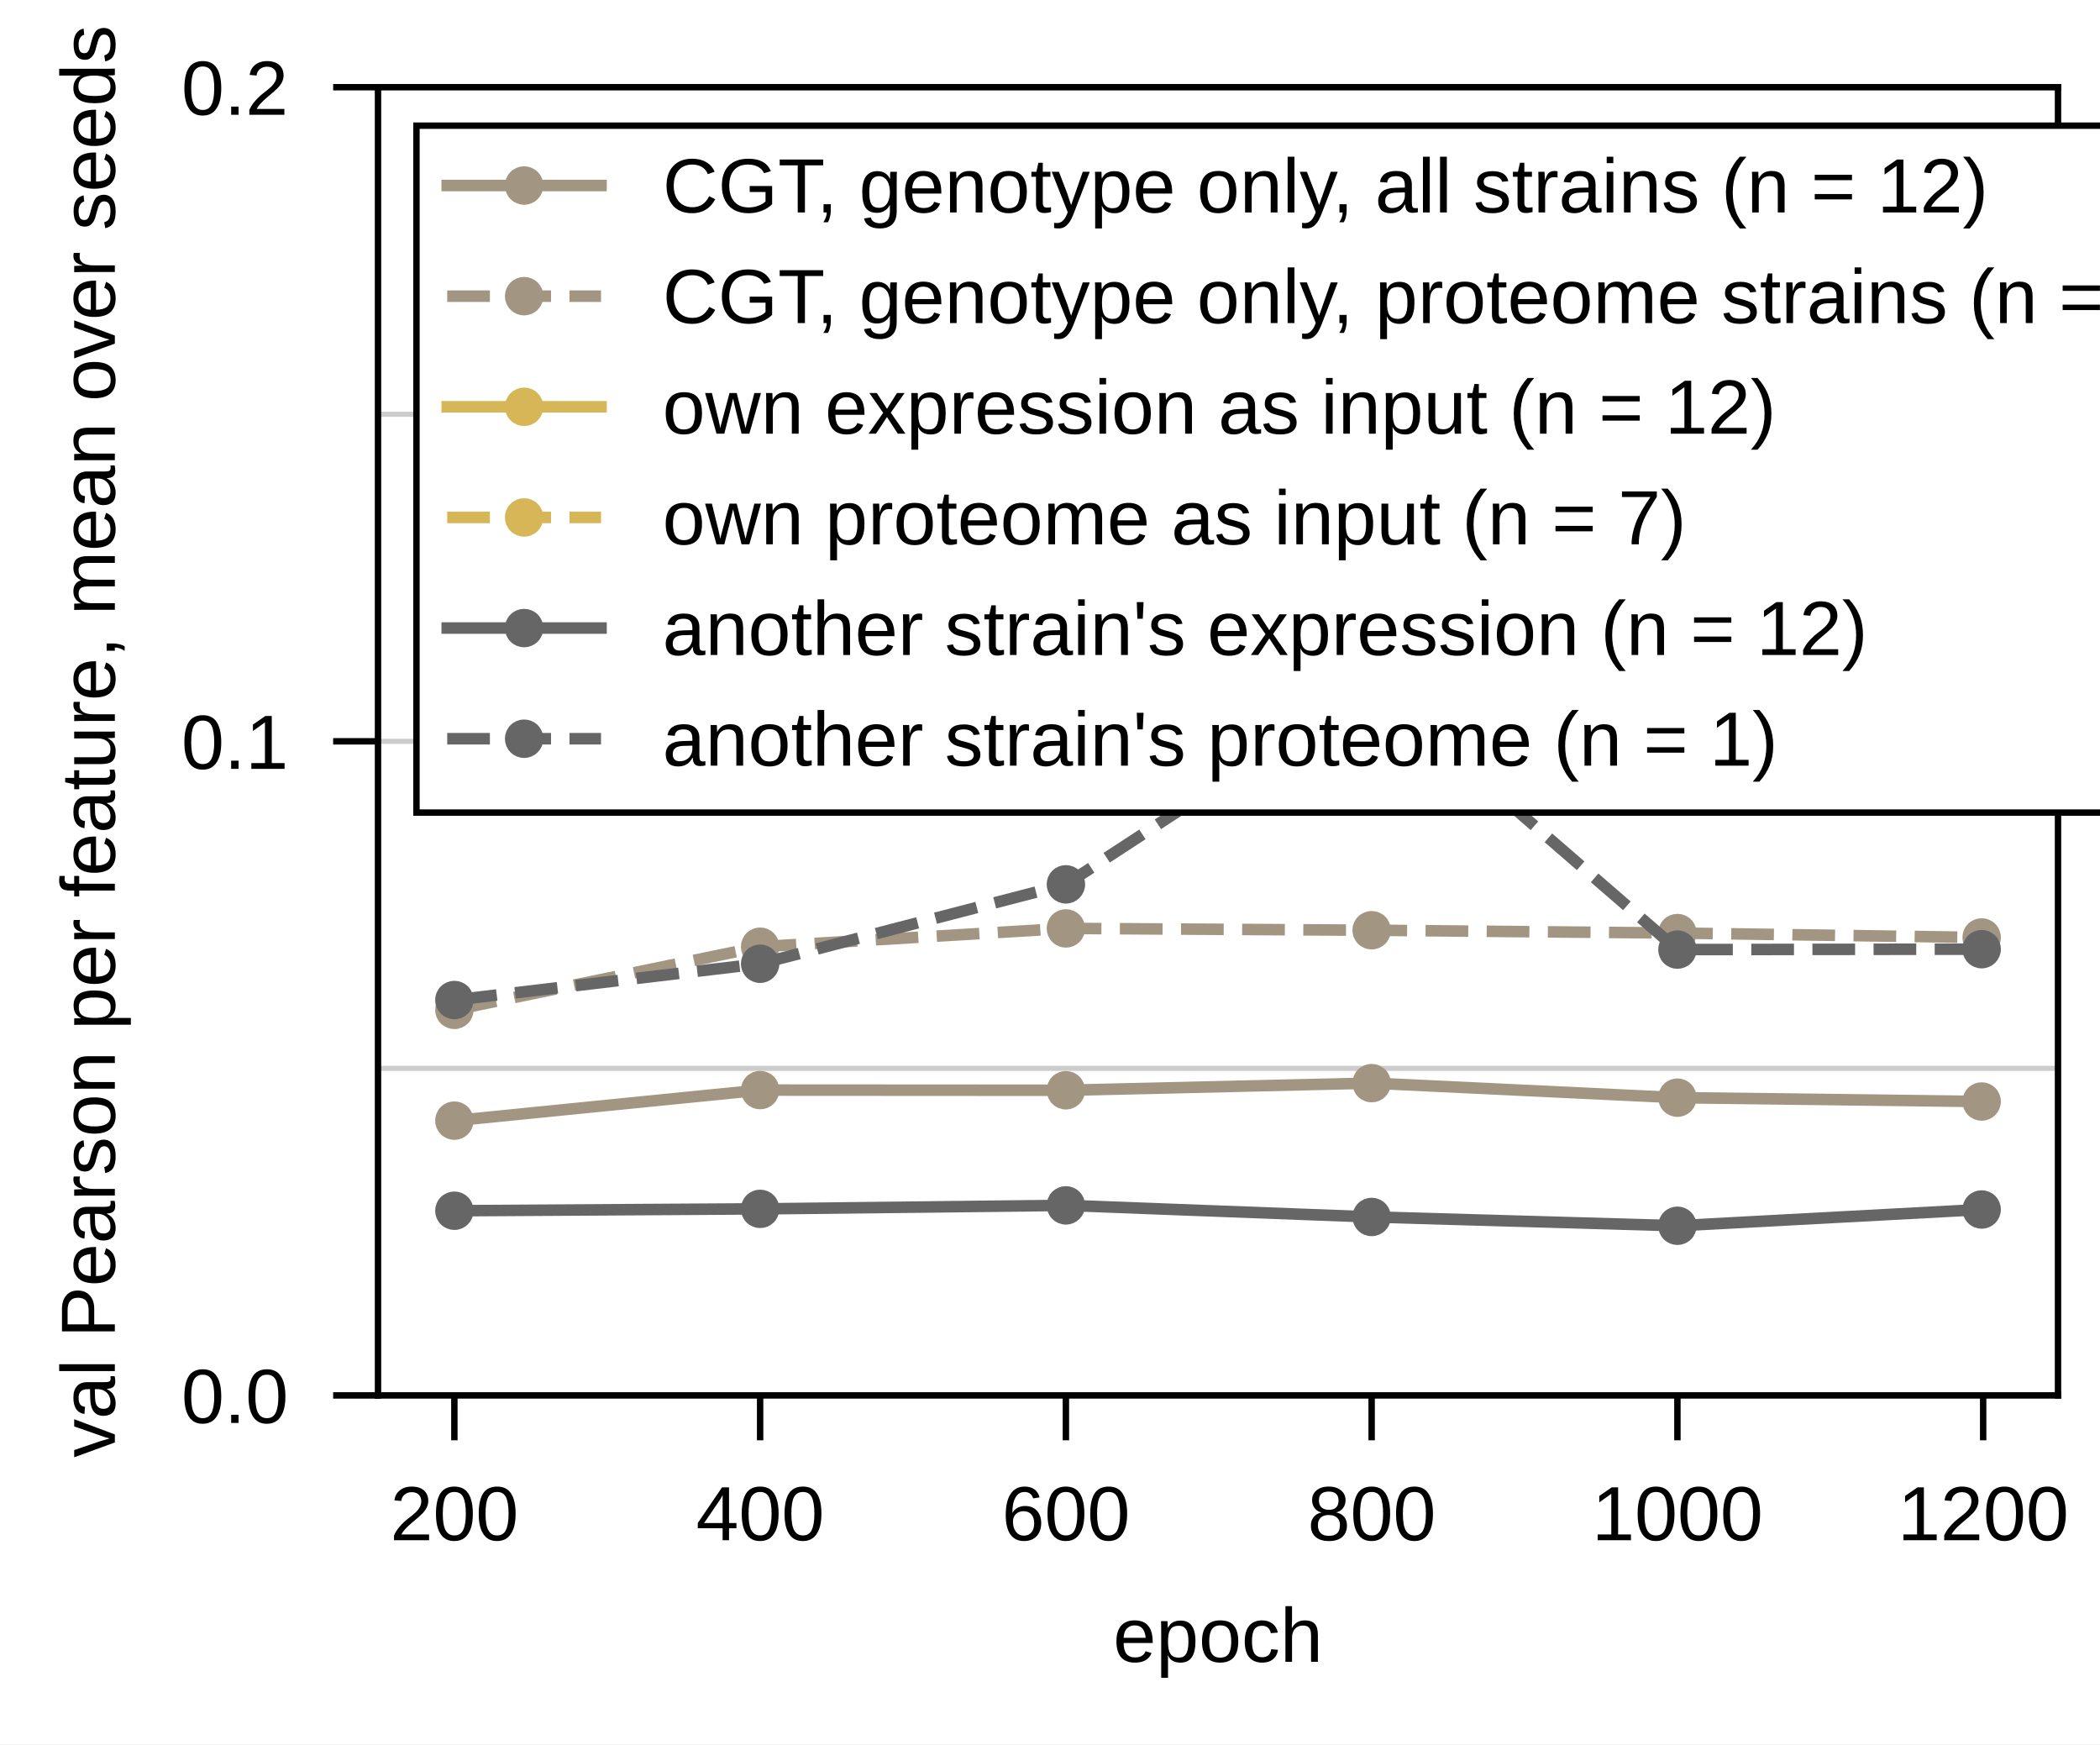
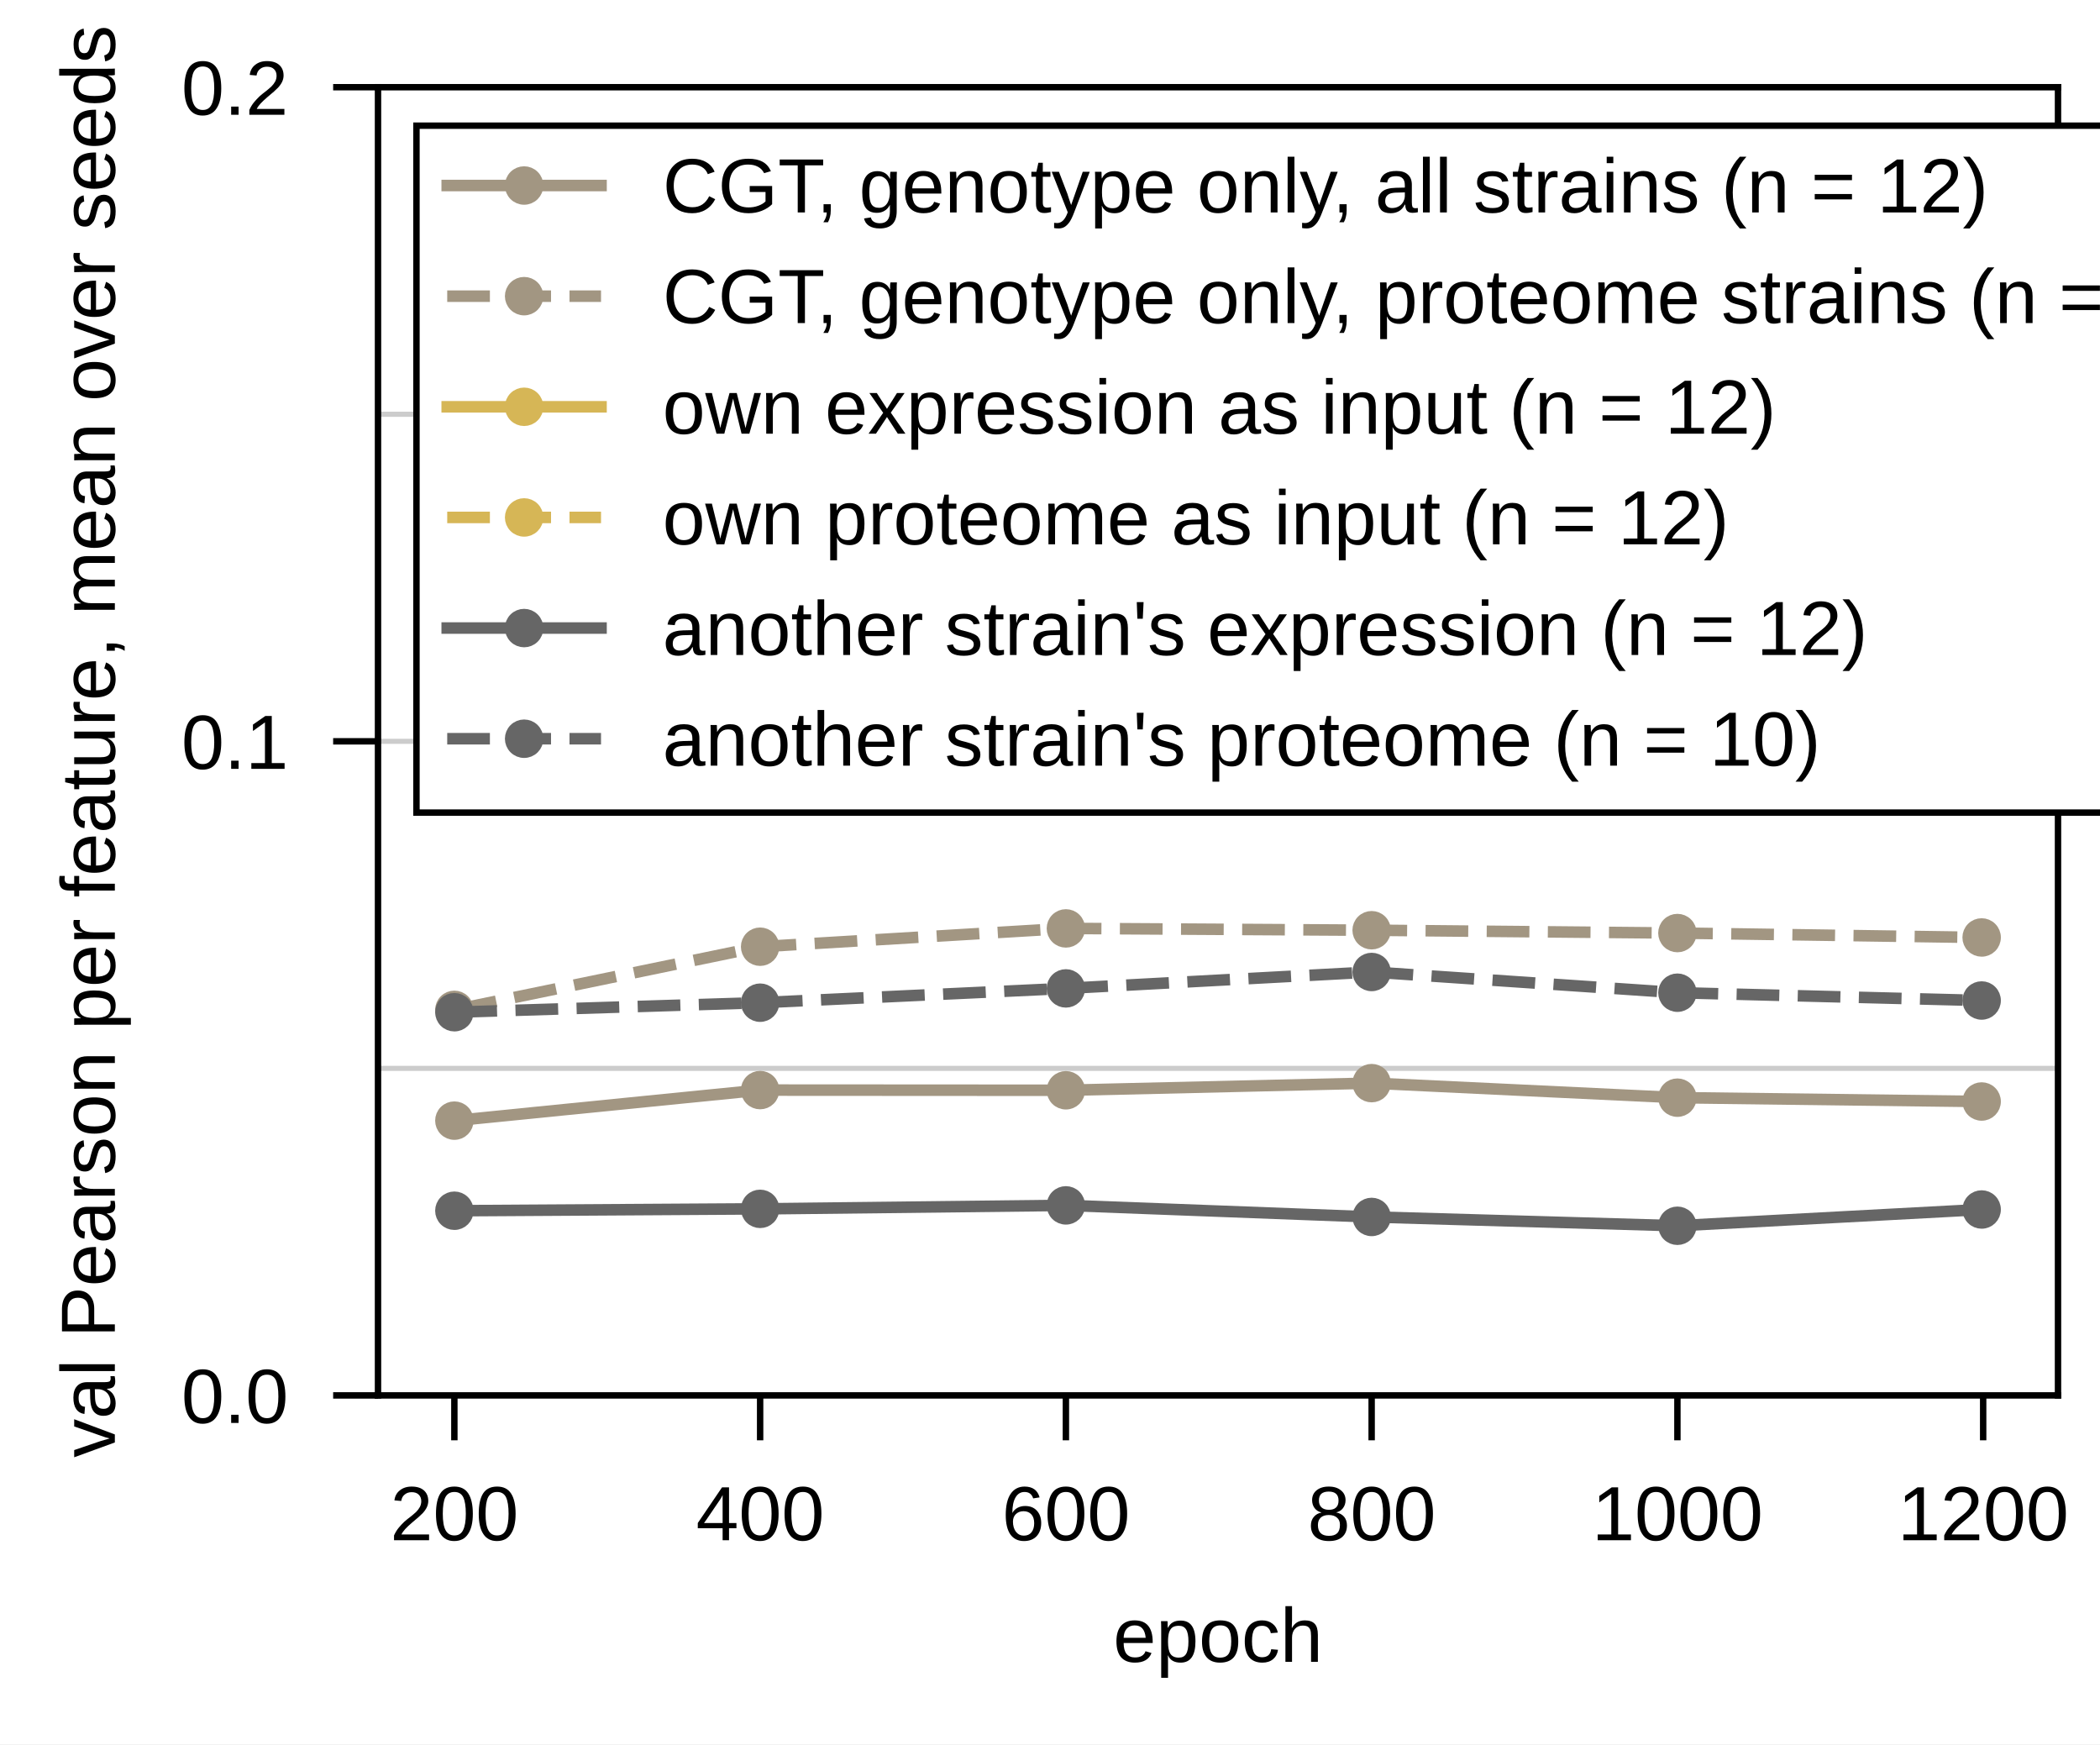
<svg xmlns="http://www.w3.org/2000/svg" xmlns:xlink="http://www.w3.org/1999/xlink" width="227.559" height="188.976" viewBox="0 0 227.559 188.976" version="1.1">
  <g transform="scale(1.388889)">
    <defs>
      <style type="text/css">*{stroke-linejoin: round; stroke-linecap: butt}</style>
    </defs>
    <g id="figure_1">
      <g id="patch_1">
        <path d="M 0 136.063  L 163.843 136.063  L 163.843 0  L 0 0  z " style="fill: #ffffff" />
      </g>
      <g id="axes_1">
        <g id="patch_2">
          <path d="M 29.492 108.85  L 160.566 108.85  L 160.566 6.803  L 29.492 6.803  z " style="fill: #ffffff" />
        </g>
        <g id="matplotlib.axis_1">
          <g id="xtick_1">
            <g id="line2d_1">
              <defs>
                <path id="md8c7d07481" d="M 0 0  L 0 3.5  " style="stroke: #000000; stroke-width: 0.5" />
              </defs>
              <g>
                <use xlink:href="#md8c7d07481" x="35.45" y="108.85" style="stroke: #000000; stroke-width: 0.5" />
              </g>
            </g>
            <g id="text_1">
              <text style="font-size: 6px; font-family: 'Arial'; text-anchor: middle" x="35.45" y="120.145" transform="rotate(-0 35.44956 120.1451)">200</text>
            </g>
          </g>
          <g id="xtick_2">
            <g id="line2d_2">
              <g>
                <use xlink:href="#md8c7d07481" x="59.305" y="108.85" style="stroke: #000000; stroke-width: 0.5" />
              </g>
            </g>
            <g id="text_2">
              <text style="font-size: 6px; font-family: 'Arial'; text-anchor: middle" x="59.305" y="120.145" transform="rotate(-0 59.30506 120.1451)">400</text>
            </g>
          </g>
          <g id="xtick_3">
            <g id="line2d_3">
              <g>
                <use xlink:href="#md8c7d07481" x="83.161" y="108.85" style="stroke: #000000; stroke-width: 0.5" />
              </g>
            </g>
            <g id="text_3">
              <text style="font-size: 6px; font-family: 'Arial'; text-anchor: middle" x="83.161" y="120.145" transform="rotate(-0 83.16055 120.1451)">600</text>
            </g>
          </g>
          <g id="xtick_4">
            <g id="line2d_4">
              <g>
                <use xlink:href="#md8c7d07481" x="107.016" y="108.85" style="stroke: #000000; stroke-width: 0.5" />
              </g>
            </g>
            <g id="text_4">
              <text style="font-size: 6px; font-family: 'Arial'; text-anchor: middle" x="107.016" y="120.145" transform="rotate(-0 107.016 120.1451)">800</text>
            </g>
          </g>
          <g id="xtick_5">
            <g id="line2d_5">
              <g>
                <use xlink:href="#md8c7d07481" x="130.872" y="108.85" style="stroke: #000000; stroke-width: 0.5" />
              </g>
            </g>
            <g id="text_5">
              <text style="font-size: 6px; font-family: 'Arial'; text-anchor: middle" x="130.872" y="120.145" transform="rotate(-0 130.8715 120.1451)">1000</text>
            </g>
          </g>
          <g id="xtick_6">
            <g id="line2d_6">
              <g>
                <use xlink:href="#md8c7d07481" x="154.727" y="108.85" style="stroke: #000000; stroke-width: 0.5" />
              </g>
            </g>
            <g id="text_6">
              <text style="font-size: 6px; font-family: 'Arial'; text-anchor: middle" x="154.727" y="120.145" transform="rotate(-0 154.727 120.1451)">1200</text>
            </g>
          </g>
          <g id="text_7">
            <text style="font-size: 6px; font-family: 'Arial'; text-anchor: middle" x="95.029" y="129.632" transform="rotate(-0 95.02866 129.6323)">epoch</text>
          </g>
        </g>
        <g id="matplotlib.axis_2">
          <g id="ytick_1">
            <g id="line2d_7">
              <path d="M 29.492 108.85  L 160.566 108.85  " clip-path="url(#p4ab42ad04a)" style="fill: none; stroke: #cccccc; stroke-width: 0.4; stroke-linecap: square" />
            </g>
            <g id="line2d_8">
              <defs>
                <path id="m6e5f8efcf6" d="M 0 0  L -3.5 0  " style="stroke: #000000; stroke-width: 0.5" />
              </defs>
              <g>
                <use xlink:href="#m6e5f8efcf6" x="29.492" y="108.85" style="stroke: #000000; stroke-width: 0.5" />
              </g>
            </g>
            <g id="text_8">
              <text style="font-size: 6px; font-family: 'Arial'; text-anchor: end" x="22.492" y="110.998" transform="rotate(-0 22.49165 110.9977)">0.0</text>
            </g>
          </g>
          <g id="ytick_2">
            <g id="line2d_9">
              <path d="M 29.492 57.827  L 160.566 57.827  " clip-path="url(#p4ab42ad04a)" style="fill: none; stroke: #cccccc; stroke-width: 0.4; stroke-linecap: square" />
            </g>
            <g id="line2d_10">
              <g>
                <use xlink:href="#m6e5f8efcf6" x="29.492" y="57.827" style="stroke: #000000; stroke-width: 0.5" />
              </g>
            </g>
            <g id="text_9">
              <text style="font-size: 6px; font-family: 'Arial'; text-anchor: end" x="22.492" y="59.974" transform="rotate(-0 22.49165 59.97411)">0.1</text>
            </g>
          </g>
          <g id="ytick_3">
            <g id="line2d_11">
              <path d="M 29.492 6.803  L 160.566 6.803  " clip-path="url(#p4ab42ad04a)" style="fill: none; stroke: #cccccc; stroke-width: 0.4; stroke-linecap: square" />
            </g>
            <g id="line2d_12">
              <g>
                <use xlink:href="#m6e5f8efcf6" x="29.492" y="6.803" style="stroke: #000000; stroke-width: 0.5" />
              </g>
            </g>
            <g id="text_10">
              <text style="font-size: 6px; font-family: 'Arial'; text-anchor: end" x="22.492" y="8.95" transform="rotate(-0 22.49165 8.950493)">0.2</text>
            </g>
          </g>
          <g id="ytick_4">
            <g id="line2d_13">
              <path d="M 29.492 83.339  L 160.566 83.339  " clip-path="url(#p4ab42ad04a)" style="fill: none; stroke: #cccccc; stroke-width: 0.4; stroke-linecap: square" />
            </g>
            <g id="line2d_14" />
          </g>
          <g id="ytick_5">
            <g id="line2d_15">
              <path d="M 29.492 32.315  L 160.566 32.315  " clip-path="url(#p4ab42ad04a)" style="fill: none; stroke: #cccccc; stroke-width: 0.4; stroke-linecap: square" />
            </g>
            <g id="line2d_16" />
          </g>
          <g id="text_11">
            <text style="font-size: 6px; font-family: 'Arial'; text-anchor: middle" x="8.959" y="57.827" transform="rotate(-90 8.959154 57.82677)">val Pearson per feature, mean over seeds</text>
          </g>
        </g>
        <g id="line2d_17">
          <path d="M 35.45 87.416  L 59.305 85.033  L 83.161 85.047  L 107.016 84.49  L 130.872 85.624  L 154.608 85.923  " clip-path="url(#p4ab42ad04a)" style="fill: none; stroke: #a29682; stroke-width: 0.9; stroke-linecap: square" />
          <defs>
            <path id="m81f91f0b8d" d="M 0 1  C 0.265 1 0.52 0.895 0.707 0.707  C 0.895 0.52 1 0.265 1 0  C 1 -0.265 0.895 -0.52 0.707 -0.707  C 0.52 -0.895 0.265 -1 0 -1  C -0.265 -1 -0.52 -0.895 -0.707 -0.707  C -0.895 -0.52 -1 -0.265 -1 0  C -1 0.265 -0.895 0.52 -0.707 0.707  C -0.52 0.895 -0.265 1 0 1  z " style="stroke: #a29682" />
          </defs>
          <g clip-path="url(#p4ab42ad04a)">
            <use xlink:href="#m81f91f0b8d" x="35.45" y="87.416" style="fill: #a29682; stroke: #a29682" />
            <use xlink:href="#m81f91f0b8d" x="59.305" y="85.033" style="fill: #a29682; stroke: #a29682" />
            <use xlink:href="#m81f91f0b8d" x="83.161" y="85.047" style="fill: #a29682; stroke: #a29682" />
            <use xlink:href="#m81f91f0b8d" x="107.016" y="84.49" style="fill: #a29682; stroke: #a29682" />
            <use xlink:href="#m81f91f0b8d" x="130.872" y="85.624" style="fill: #a29682; stroke: #a29682" />
            <use xlink:href="#m81f91f0b8d" x="154.608" y="85.923" style="fill: #a29682; stroke: #a29682" />
          </g>
        </g>
        <g id="line2d_18">
          <path d="M 35.45 78.775  L 59.305 73.849  L 83.161 72.421  L 107.016 72.563  L 130.872 72.784  L 154.608 73.127  " clip-path="url(#p4ab42ad04a)" style="fill: none; stroke-dasharray: 3.33,1.44; stroke-dashoffset: 0; stroke: #a29682; stroke-width: 0.9" />
          <g clip-path="url(#p4ab42ad04a)">
            <use xlink:href="#m81f91f0b8d" x="35.45" y="78.775" style="fill: #a29682; stroke: #a29682" />
            <use xlink:href="#m81f91f0b8d" x="59.305" y="73.849" style="fill: #a29682; stroke: #a29682" />
            <use xlink:href="#m81f91f0b8d" x="83.161" y="72.421" style="fill: #a29682; stroke: #a29682" />
            <use xlink:href="#m81f91f0b8d" x="107.016" y="72.563" style="fill: #a29682; stroke: #a29682" />
            <use xlink:href="#m81f91f0b8d" x="130.872" y="72.784" style="fill: #a29682; stroke: #a29682" />
            <use xlink:href="#m81f91f0b8d" x="154.608" y="73.127" style="fill: #a29682; stroke: #a29682" />
          </g>
        </g>
        <g id="line2d_19">
          <path d="M 35.45 44.597  L 59.305 36.173  L 83.161 33.239  L 107.016 42.137  L 130.872 47.5  L 154.608 47.111  " clip-path="url(#p4ab42ad04a)" style="fill: none; stroke: #d6b656; stroke-width: 0.9; stroke-linecap: square" />
          <defs>
            <path id="m5c8a7e0e5b" d="M 0 1  C 0.265 1 0.52 0.895 0.707 0.707  C 0.895 0.52 1 0.265 1 0  C 1 -0.265 0.895 -0.52 0.707 -0.707  C 0.52 -0.895 0.265 -1 0 -1  C -0.265 -1 -0.52 -0.895 -0.707 -0.707  C -0.895 -0.52 -1 -0.265 -1 0  C -1 0.265 -0.895 0.52 -0.707 0.707  C -0.52 0.895 -0.265 1 0 1  z " style="stroke: #d6b656" />
          </defs>
          <g clip-path="url(#p4ab42ad04a)">
            <use xlink:href="#m5c8a7e0e5b" x="35.45" y="44.597" style="fill: #d6b656; stroke: #d6b656" />
            <use xlink:href="#m5c8a7e0e5b" x="59.305" y="36.173" style="fill: #d6b656; stroke: #d6b656" />
            <use xlink:href="#m5c8a7e0e5b" x="83.161" y="33.239" style="fill: #d6b656; stroke: #d6b656" />
            <use xlink:href="#m5c8a7e0e5b" x="107.016" y="42.137" style="fill: #d6b656; stroke: #d6b656" />
            <use xlink:href="#m5c8a7e0e5b" x="130.872" y="47.5" style="fill: #d6b656; stroke: #d6b656" />
            <use xlink:href="#m5c8a7e0e5b" x="154.608" y="47.111" style="fill: #d6b656; stroke: #d6b656" />
          </g>
        </g>
        <g id="line2d_20">
-           <path d="M 35.45 33.302  L 59.305 27.802  L 83.161 36.117  L 107.016 30.171  L 130.872 38.037  L 154.608 36.617  " clip-path="url(#p4ab42ad04a)" style="fill: none; stroke-dasharray: 3.33,1.44; stroke-dashoffset: 0; stroke: #d6b656; stroke-width: 0.9" />
-           <g clip-path="url(#p4ab42ad04a)">
-             <use xlink:href="#m5c8a7e0e5b" x="35.45" y="33.302" style="fill: #d6b656; stroke: #d6b656" />
-             <use xlink:href="#m5c8a7e0e5b" x="59.305" y="27.802" style="fill: #d6b656; stroke: #d6b656" />
-             <use xlink:href="#m5c8a7e0e5b" x="83.161" y="36.117" style="fill: #d6b656; stroke: #d6b656" />
-             <use xlink:href="#m5c8a7e0e5b" x="107.016" y="30.171" style="fill: #d6b656; stroke: #d6b656" />
-             <use xlink:href="#m5c8a7e0e5b" x="130.872" y="38.037" style="fill: #d6b656; stroke: #d6b656" />
-             <use xlink:href="#m5c8a7e0e5b" x="154.608" y="36.617" style="fill: #d6b656; stroke: #d6b656" />
+           <path d="M 35.45 35.72  L 59.305 31.929  L 83.161 30.55  L 107.016 30.349  L 130.872 35.205  L 154.608 34.966  " clip-path="url(#p4ab42ad04a)" style="fill: none; stroke-dasharray: 3.33,1.44; stroke-dashoffset: 0; stroke: #d6b656; stroke-width: 0.9" />
+           <g clip-path="url(#p4ab42ad04a)">
+             <use xlink:href="#m5c8a7e0e5b" x="35.45" y="35.72" style="fill: #d6b656; stroke: #d6b656" />
+             <use xlink:href="#m5c8a7e0e5b" x="59.305" y="31.929" style="fill: #d6b656; stroke: #d6b656" />
+             <use xlink:href="#m5c8a7e0e5b" x="83.161" y="30.55" style="fill: #d6b656; stroke: #d6b656" />
+             <use xlink:href="#m5c8a7e0e5b" x="107.016" y="30.349" style="fill: #d6b656; stroke: #d6b656" />
+             <use xlink:href="#m5c8a7e0e5b" x="130.872" y="35.205" style="fill: #d6b656; stroke: #d6b656" />
+             <use xlink:href="#m5c8a7e0e5b" x="154.608" y="34.966" style="fill: #d6b656; stroke: #d6b656" />
          </g>
        </g>
        <g id="line2d_21">
          <path d="M 35.45 94.444  L 59.305 94.298  L 83.161 94.026  L 107.016 94.929  L 130.872 95.617  L 154.608 94.348  " clip-path="url(#p4ab42ad04a)" style="fill: none; stroke: #666666; stroke-width: 0.9; stroke-linecap: square" />
          <defs>
            <path id="mca886bdfac" d="M 0 1  C 0.265 1 0.52 0.895 0.707 0.707  C 0.895 0.52 1 0.265 1 0  C 1 -0.265 0.895 -0.52 0.707 -0.707  C 0.52 -0.895 0.265 -1 0 -1  C -0.265 -1 -0.52 -0.895 -0.707 -0.707  C -0.895 -0.52 -1 -0.265 -1 0  C -1 0.265 -0.895 0.52 -0.707 0.707  C -0.52 0.895 -0.265 1 0 1  z " style="stroke: #666666" />
          </defs>
          <g clip-path="url(#p4ab42ad04a)">
            <use xlink:href="#mca886bdfac" x="35.45" y="94.444" style="fill: #666666; stroke: #666666" />
            <use xlink:href="#mca886bdfac" x="59.305" y="94.298" style="fill: #666666; stroke: #666666" />
            <use xlink:href="#mca886bdfac" x="83.161" y="94.026" style="fill: #666666; stroke: #666666" />
            <use xlink:href="#mca886bdfac" x="107.016" y="94.929" style="fill: #666666; stroke: #666666" />
            <use xlink:href="#mca886bdfac" x="130.872" y="95.617" style="fill: #666666; stroke: #666666" />
            <use xlink:href="#mca886bdfac" x="154.608" y="94.348" style="fill: #666666; stroke: #666666" />
          </g>
        </g>
        <g id="line2d_22">
-           <path d="M 35.45 78.008  L 59.305 75.177  L 83.161 68.984  L 107.016 53.413  L 130.872 74.074  L 154.608 74.04  " clip-path="url(#p4ab42ad04a)" style="fill: none; stroke-dasharray: 3.33,1.44; stroke-dashoffset: 0; stroke: #666666; stroke-width: 0.9" />
-           <g clip-path="url(#p4ab42ad04a)">
-             <use xlink:href="#mca886bdfac" x="35.45" y="78.008" style="fill: #666666; stroke: #666666" />
-             <use xlink:href="#mca886bdfac" x="59.305" y="75.177" style="fill: #666666; stroke: #666666" />
-             <use xlink:href="#mca886bdfac" x="83.161" y="68.984" style="fill: #666666; stroke: #666666" />
-             <use xlink:href="#mca886bdfac" x="107.016" y="53.413" style="fill: #666666; stroke: #666666" />
-             <use xlink:href="#mca886bdfac" x="130.872" y="74.074" style="fill: #666666; stroke: #666666" />
-             <use xlink:href="#mca886bdfac" x="154.608" y="74.04" style="fill: #666666; stroke: #666666" />
+           <path d="M 35.45 78.959  L 59.305 78.215  L 83.161 77.101  L 107.016 75.82  L 130.872 77.436  L 154.608 78.045  " clip-path="url(#p4ab42ad04a)" style="fill: none; stroke-dasharray: 3.33,1.44; stroke-dashoffset: 0; stroke: #666666; stroke-width: 0.9" />
+           <g clip-path="url(#p4ab42ad04a)">
+             <use xlink:href="#mca886bdfac" x="35.45" y="78.959" style="fill: #666666; stroke: #666666" />
+             <use xlink:href="#mca886bdfac" x="59.305" y="78.215" style="fill: #666666; stroke: #666666" />
+             <use xlink:href="#mca886bdfac" x="83.161" y="77.101" style="fill: #666666; stroke: #666666" />
+             <use xlink:href="#mca886bdfac" x="107.016" y="75.82" style="fill: #666666; stroke: #666666" />
+             <use xlink:href="#mca886bdfac" x="130.872" y="77.436" style="fill: #666666; stroke: #666666" />
+             <use xlink:href="#mca886bdfac" x="154.608" y="78.045" style="fill: #666666; stroke: #666666" />
          </g>
        </g>
        <g id="patch_3">
          <path d="M 29.492 108.85  L 29.492 6.803  " style="fill: none; stroke: #000000; stroke-width: 0.5; stroke-linejoin: miter; stroke-linecap: square" />
        </g>
        <g id="patch_4">
          <path d="M 160.566 108.85  L 160.566 6.803  " style="fill: none; stroke: #000000; stroke-width: 0.5; stroke-linejoin: miter; stroke-linecap: square" />
        </g>
        <g id="patch_5">
          <path d="M 29.492 108.85  L 160.566 108.85  " style="fill: none; stroke: #000000; stroke-width: 0.5; stroke-linejoin: miter; stroke-linecap: square" />
        </g>
        <g id="patch_6">
          <path d="M 29.492 6.803  L 160.566 6.803  " style="fill: none; stroke: #000000; stroke-width: 0.5; stroke-linejoin: miter; stroke-linecap: square" />
        </g>
        <g id="legend_1">
          <g id="patch_7">
            <path d="M 32.492 63.387  L 176.867 63.387  L 176.867 9.803  L 32.492 9.803  z " style="fill: #ffffff; stroke: #000000; stroke-width: 0.5; stroke-linejoin: miter" />
          </g>
          <g id="line2d_23">
            <path d="M 34.892 14.471  L 40.892 14.471  L 46.892 14.471  " style="fill: none; stroke: #a29682; stroke-width: 0.9; stroke-linecap: square" />
            <g>
              <use xlink:href="#m81f91f0b8d" x="40.892" y="14.471" style="fill: #a29682; stroke: #a29682" />
            </g>
          </g>
          <g id="text_12">
            <text style="font-size: 6px; font-family: 'Arial'; text-anchor: start" x="51.692" y="16.571" transform="rotate(-0 51.69165 16.57096)">CGT, genotype only, all strains (n = 12)</text>
          </g>
          <g id="line2d_24">
            <path d="M 34.892 23.102  L 40.892 23.102  L 46.892 23.102  " style="fill: none; stroke-dasharray: 3.33,1.44; stroke-dashoffset: 0; stroke: #a29682; stroke-width: 0.9" />
            <g>
              <use xlink:href="#m81f91f0b8d" x="40.892" y="23.102" style="fill: #a29682; stroke: #a29682" />
            </g>
          </g>
          <g id="text_13">
            <text style="font-size: 6px; font-family: 'Arial'; text-anchor: start" x="51.692" y="25.202" transform="rotate(-0 51.69165 25.20159)">CGT, genotype only, proteome strains (n = 12)</text>
          </g>
          <g id="line2d_25">
            <path d="M 34.892 31.732  L 40.892 31.732  L 46.892 31.732  " style="fill: none; stroke: #d6b656; stroke-width: 0.9; stroke-linecap: square" />
            <g>
              <use xlink:href="#m5c8a7e0e5b" x="40.892" y="31.732" style="fill: #d6b656; stroke: #d6b656" />
            </g>
          </g>
          <g id="text_14">
            <text style="font-size: 6px; font-family: 'Arial'; text-anchor: start" x="51.692" y="33.832" transform="rotate(-0 51.69165 33.83221)">own expression as input (n = 12)</text>
          </g>
          <g id="line2d_26">
            <path d="M 34.892 40.363  L 40.892 40.363  L 46.892 40.363  " style="fill: none; stroke-dasharray: 3.33,1.44; stroke-dashoffset: 0; stroke: #d6b656; stroke-width: 0.9" />
            <g>
              <use xlink:href="#m5c8a7e0e5b" x="40.892" y="40.363" style="fill: #d6b656; stroke: #d6b656" />
            </g>
          </g>
          <g id="text_15">
-             <text style="font-size: 6px; font-family: 'Arial'; text-anchor: start" x="51.692" y="42.463" transform="rotate(-0 51.69165 42.46284)">own proteome as input (n = 7)</text>
+             <text style="font-size: 6px; font-family: 'Arial'; text-anchor: start" x="51.692" y="42.463" transform="rotate(-0 51.69165 42.46284)">own proteome as input (n = 12)</text>
          </g>
          <g id="line2d_27">
            <path d="M 34.892 48.993  L 40.892 48.993  L 46.892 48.993  " style="fill: none; stroke: #666666; stroke-width: 0.9; stroke-linecap: square" />
            <g>
              <use xlink:href="#mca886bdfac" x="40.892" y="48.993" style="fill: #666666; stroke: #666666" />
            </g>
          </g>
          <g id="text_16">
            <text style="font-size: 6px; font-family: 'Arial'; text-anchor: start" x="51.692" y="51.093" transform="rotate(-0 51.69165 51.09346)">another strain's expression (n = 12)</text>
          </g>
          <g id="line2d_28">
            <path d="M 34.892 57.624  L 40.892 57.624  L 46.892 57.624  " style="fill: none; stroke-dasharray: 3.33,1.44; stroke-dashoffset: 0; stroke: #666666; stroke-width: 0.9" />
            <g>
              <use xlink:href="#mca886bdfac" x="40.892" y="57.624" style="fill: #666666; stroke: #666666" />
            </g>
          </g>
          <g id="text_17">
-             <text style="font-size: 6px; font-family: 'Arial'; text-anchor: start" x="51.692" y="59.724" transform="rotate(-0 51.69165 59.72409)">another strain's proteome (n = 1)</text>
+             <text style="font-size: 6px; font-family: 'Arial'; text-anchor: start" x="51.692" y="59.724" transform="rotate(-0 51.69165 59.72409)">another strain's proteome (n = 10)</text>
          </g>
        </g>
      </g>
    </g>
    <defs>
      <clipPath id="p4ab42ad04a">
        <rect x="29.492" y="6.803" width="131.074" height="102.047" />
      </clipPath>
    </defs>
  </g>
</svg>
